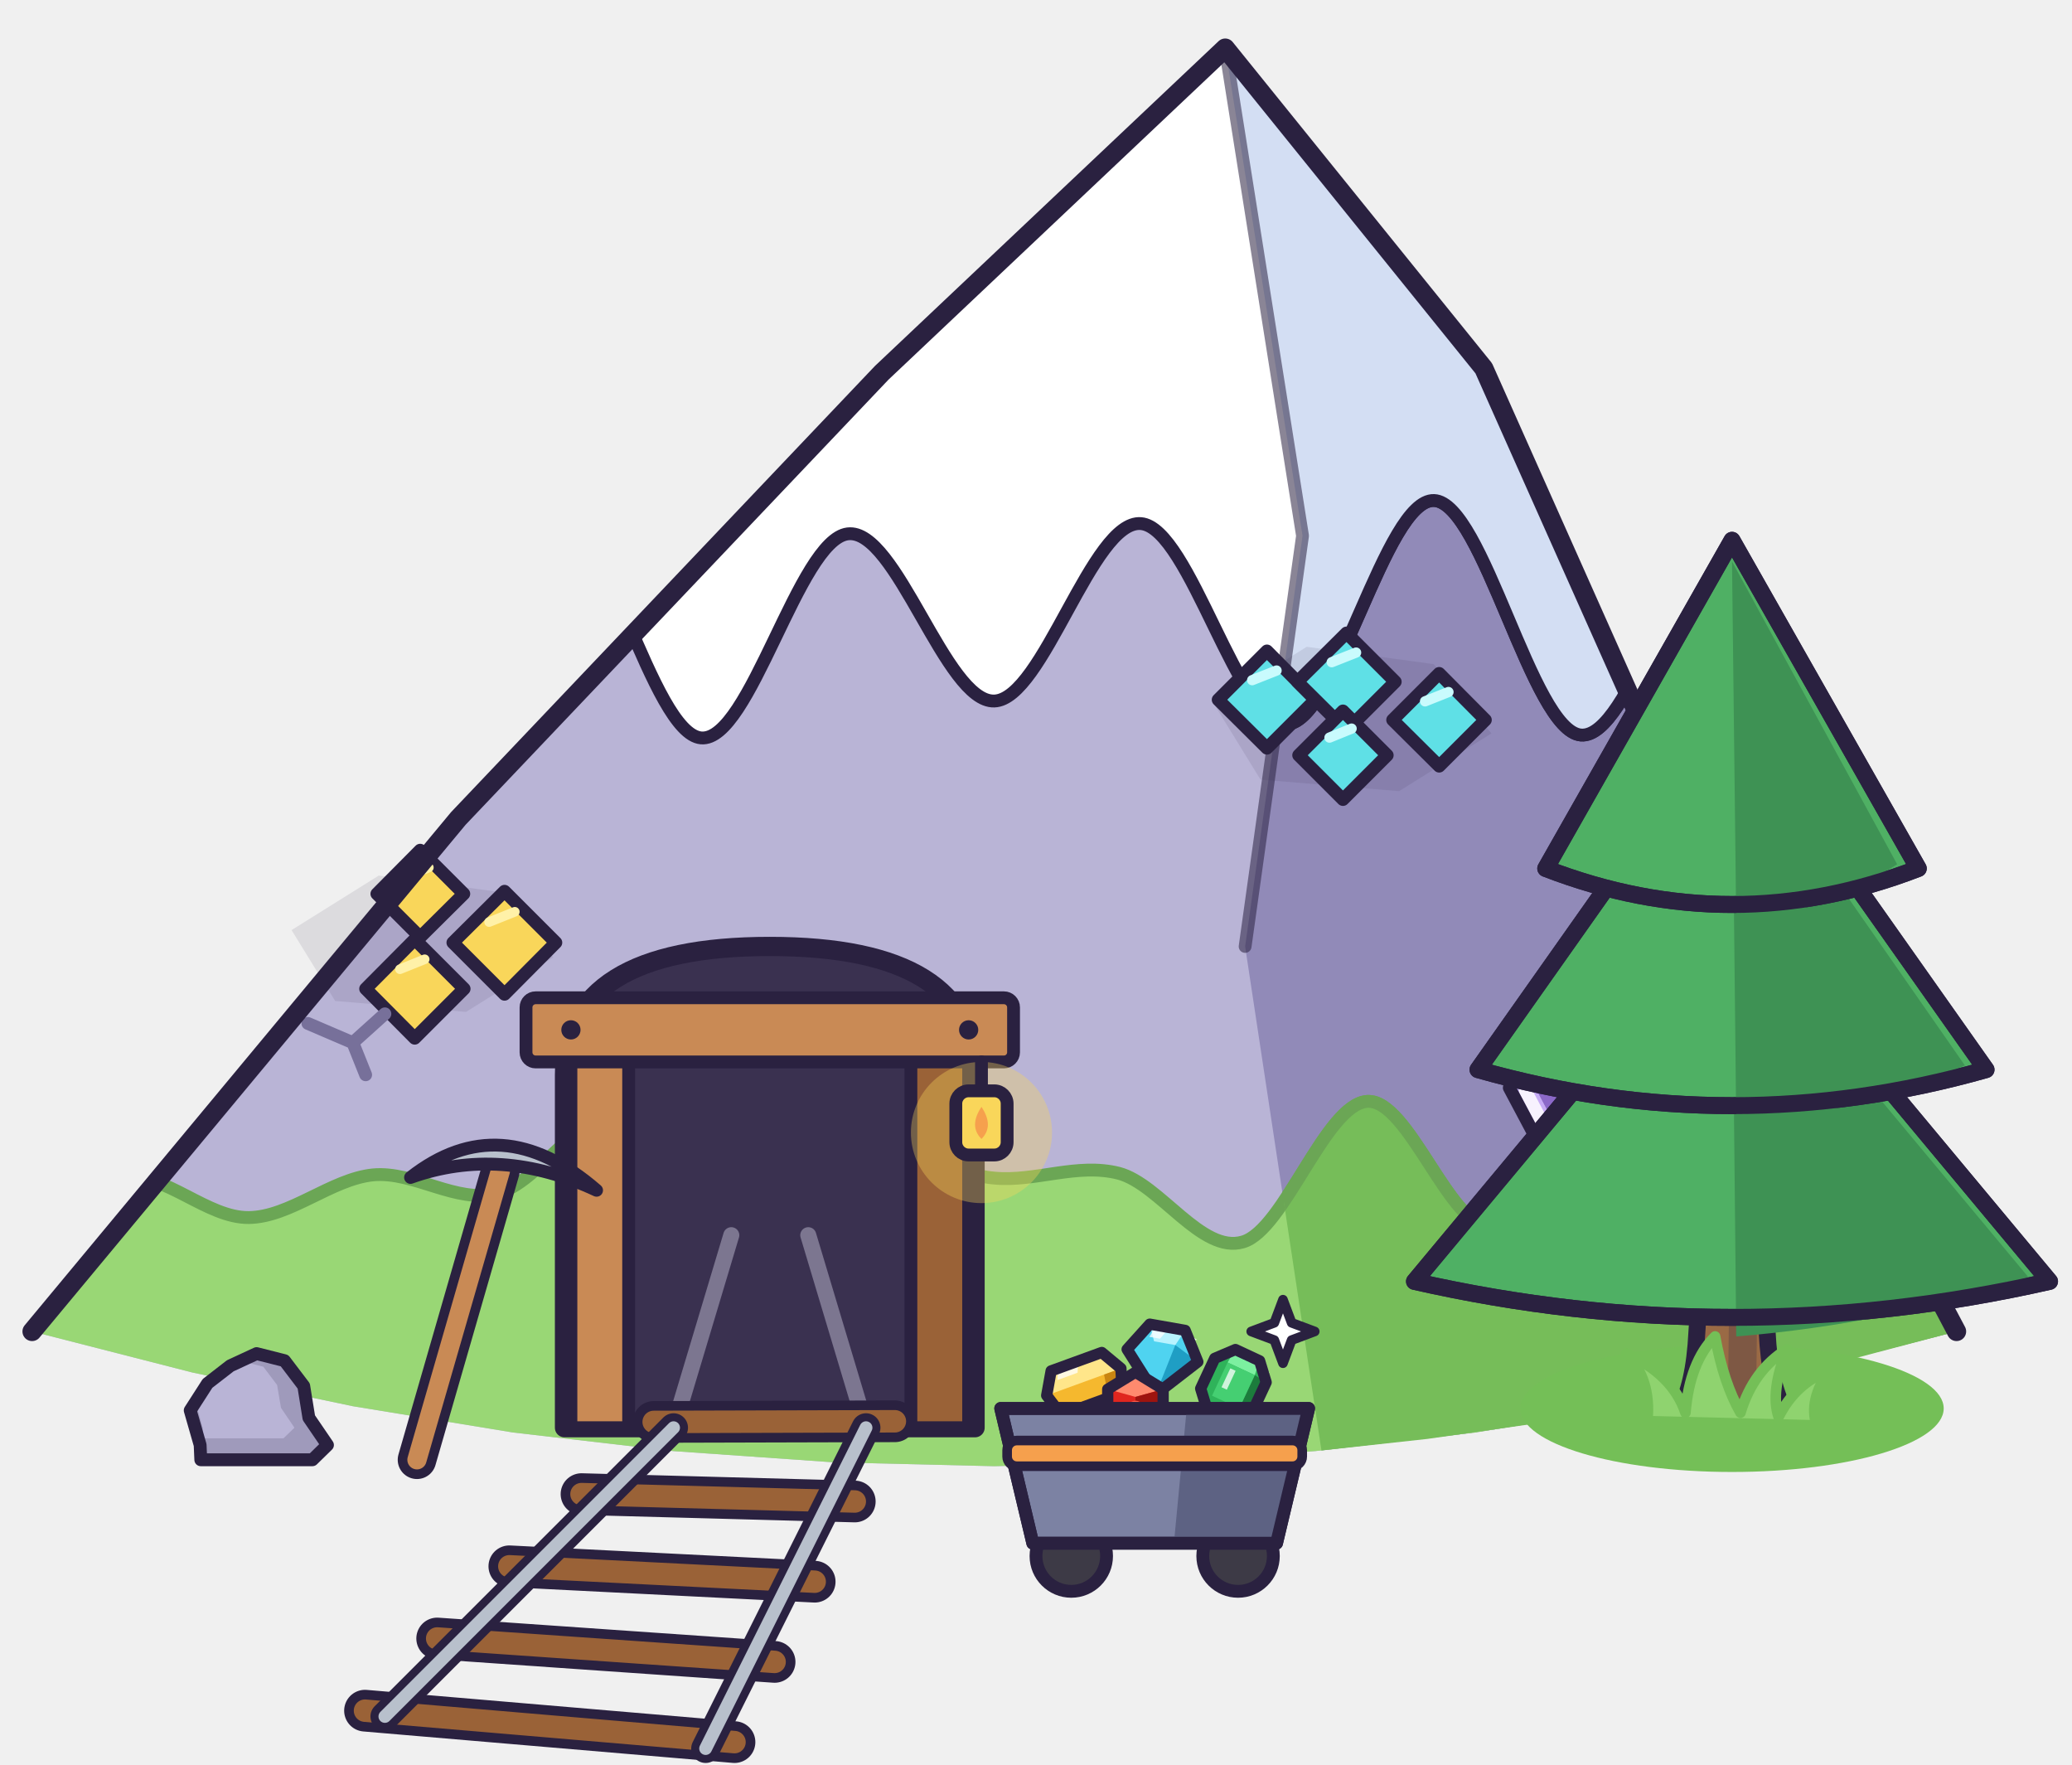
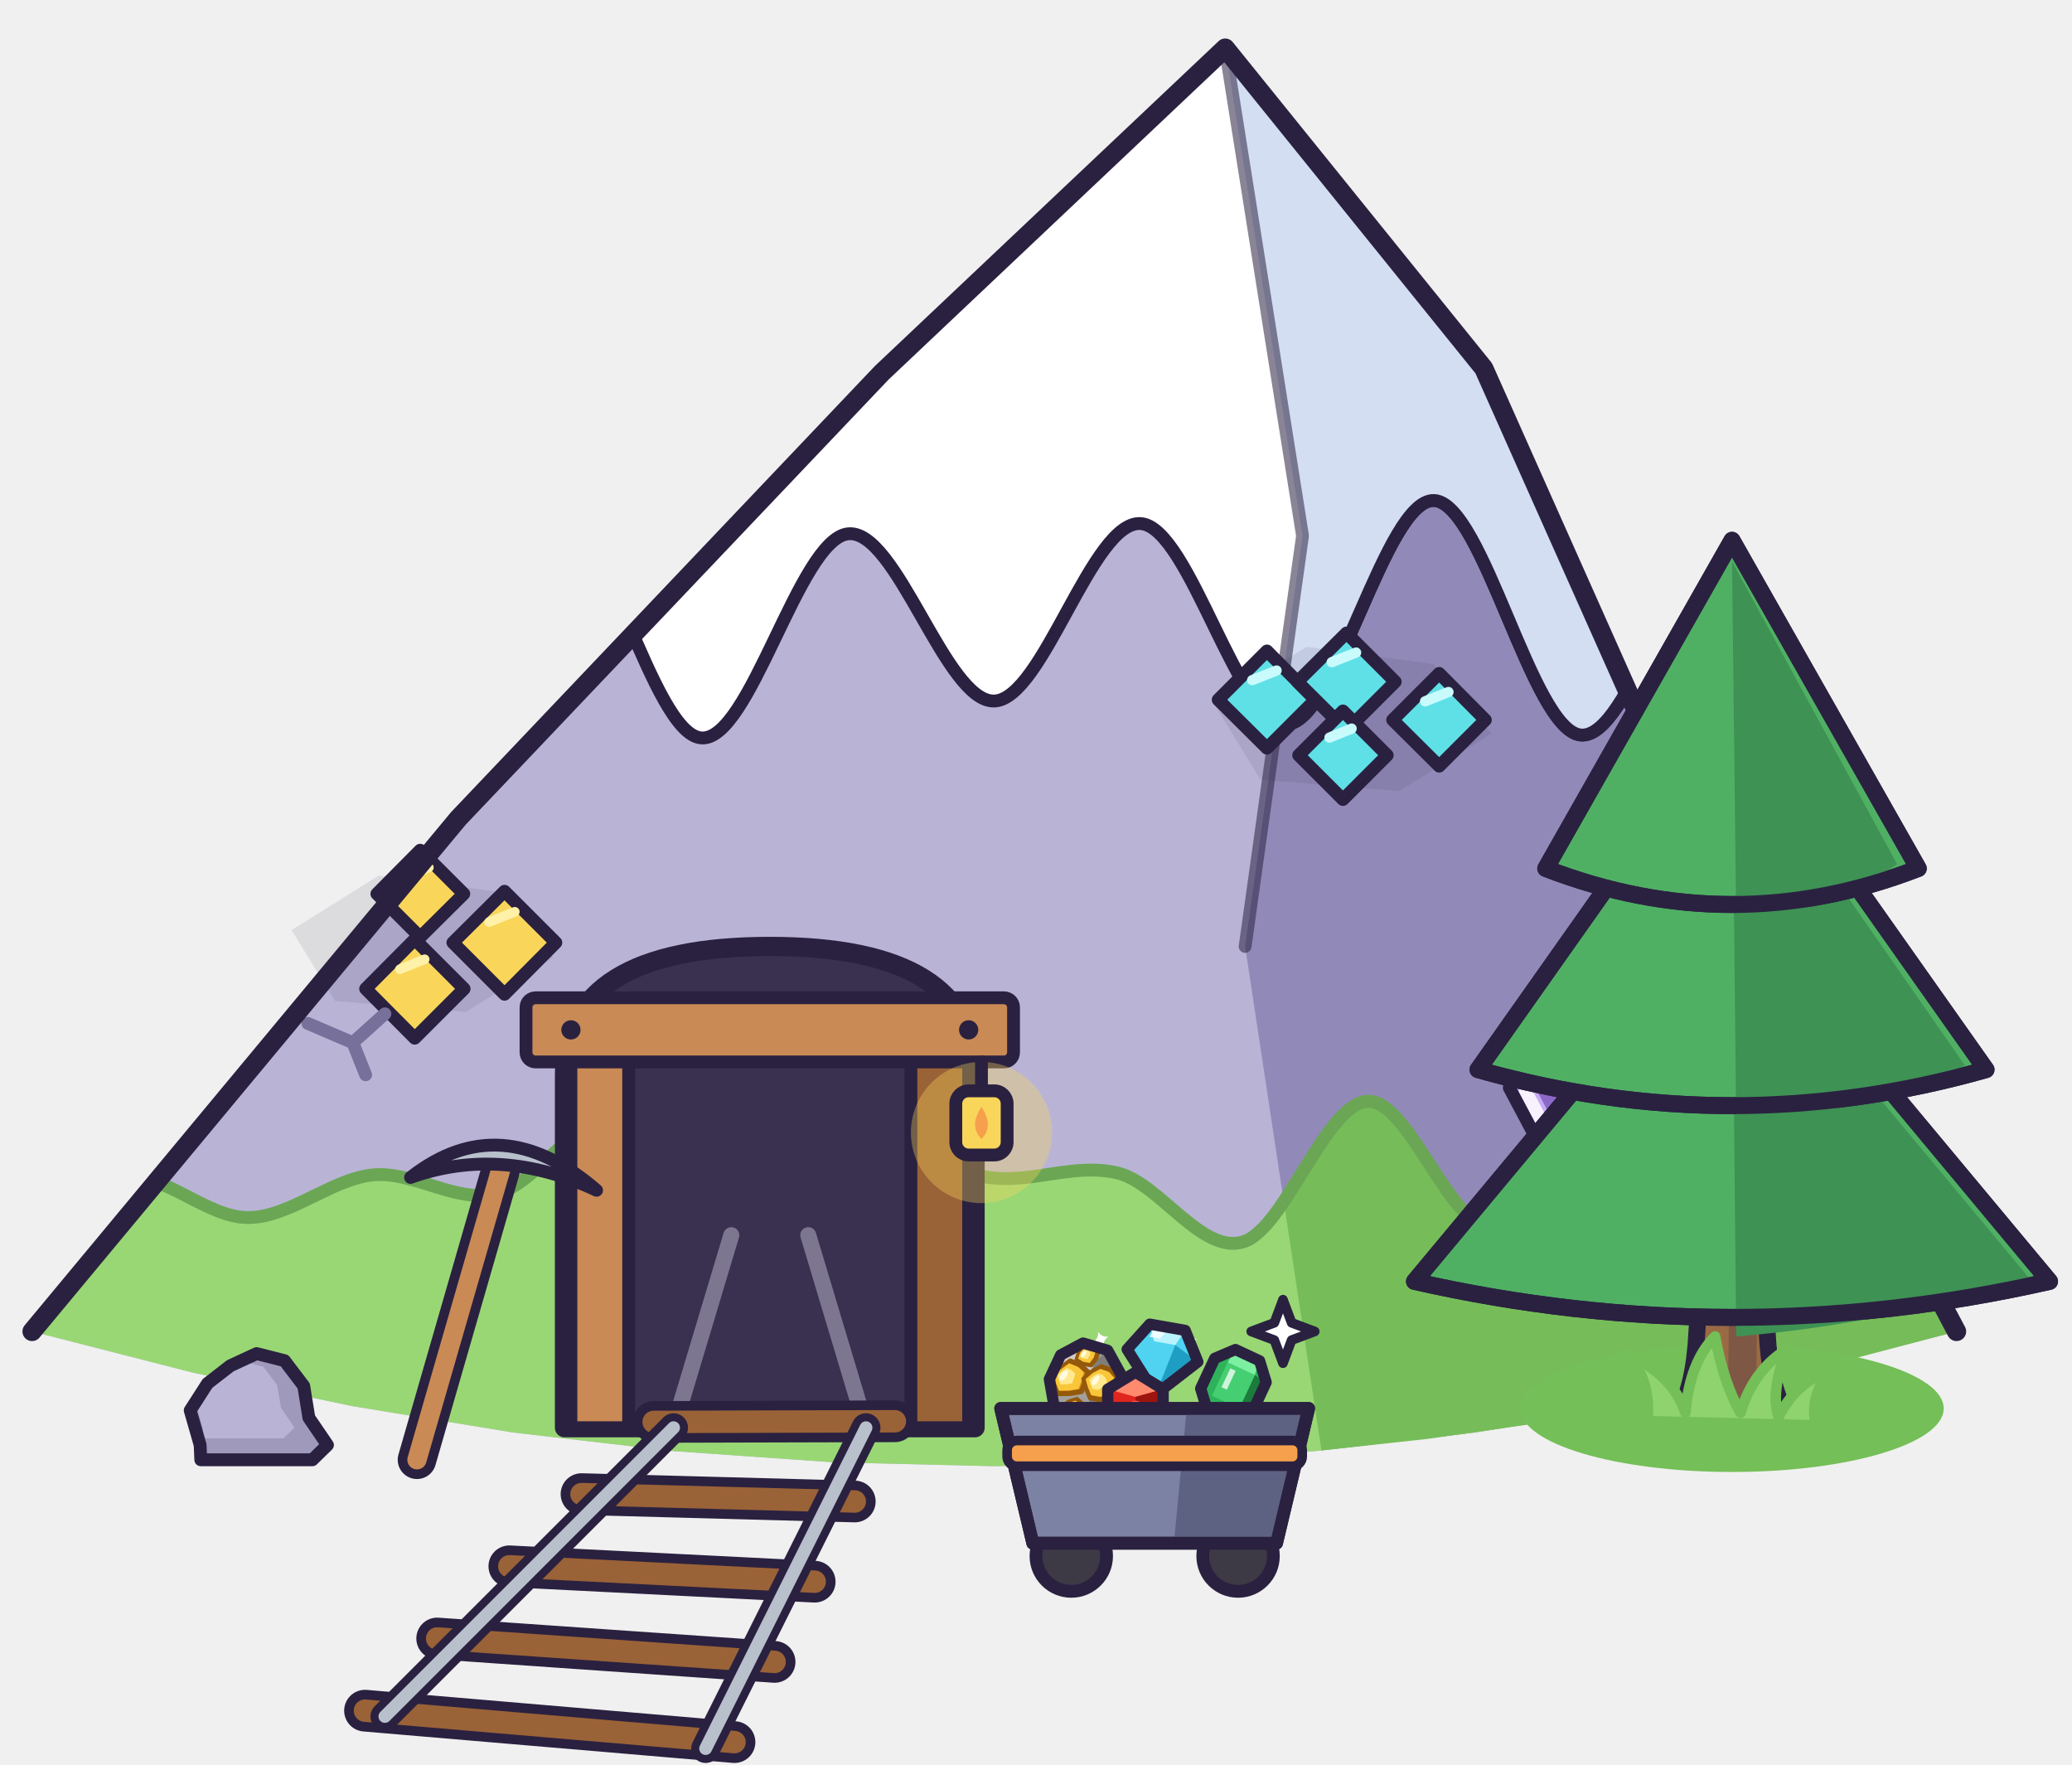
<svg xmlns="http://www.w3.org/2000/svg" width="646" height="550" viewBox="0 0 646 550" stroke-linejoin="round" stroke-linecap="round">
  <defs>
    <clipPath id="montagne-grotte-d1">
      <path d="M-300,0 L-167.1,-159.9 L-35.1,-298.8 L72,-400 L152.6,-300.2 L214.3,-161.8 L300,0 L250,12.8 L200,23.3 L150,31.5 L100,37.3 L50,40.8 L0,42 L-50,40.8 L-100,37.3 L-150,31.5 L-200,23.3 L-250,12.8 Z" />
    </clipPath>
    <clipPath id="montagne-grotte-d2">
      <path d="M72,-400 L152.6,-300.2 L214.3,-161.8 L300,0 L267,8.7 L234,16.4 L201,23.1 L168,28.8 L135,33.5 L102,37.1 L78.2,-120 L96.1,-248 L72,-400 Z" />
    </clipPath>
  </defs>
  <g transform="translate(310 415)">
    <path d="M-300,0 L-167.1,-159.9 L-35.1,-298.8 L72,-400 L152.6,-300.2 L214.3,-161.8 L300,0 L250,12.8 L200,23.3 L150,31.5 L100,37.3 L50,40.8 L0,42 L-50,40.8 L-100,37.3 L-150,31.5 L-200,23.3 L-250,12.8 Z" fill="#b9b4d6" />
    <g clip-path="url(#montagne-grotte-d1)">
      <path d="M72,-400 L152.6,-300.2 L214.3,-161.8 L300,0 L267,8.7 L234,16.4 L201,23.1 L168,28.8 L135,33.5 L102,37.1 L78.2,-120 L96.1,-248 L72,-400 Z" fill="#918ab8" />
    </g>
    <g clip-path="url(#montagne-grotte-d1)">
      <path d="M-320 120 L-310 -29.2 C-303.5 -32.3 -284.2 -47.1 -271.2 -48.2 C-258.3 -49.3 -245.4 -35.4 -232.5 -35.5 C-219.6 -35.6 -206.7 -47.5 -193.7 -48.8 C-180.8 -50 -167.9 -39.8 -155 -43 C-142.1 -46.3 -129.2 -69 -116.2 -68.3 C-103.3 -67.6 -90.4 -40.8 -77.5 -38.8 C-64.6 -36.8 -51.7 -54.8 -38.7 -56.3 C-25.8 -57.8 -12.9 -48.9 0 -47.8 C12.9 -46.6 25.8 -52.6 38.8 -49.3 C51.7 -45.9 64.6 -24.1 77.5 -27.9 C90.4 -31.6 103.3 -70.9 116.3 -71.7 C129.2 -72.5 142.1 -31.8 155 -32.6 C167.9 -33.4 180.8 -74.2 193.8 -76.5 C206.7 -78.8 219.6 -49.1 232.5 -46.4 C245.4 -43.6 258.3 -63.8 271.3 -60 C284.2 -56.3 303.5 -30 310 -23.9 L320 120 Z" fill="#99d775" stroke="#6ba655" stroke-width="4" />
    </g>
    <g clip-path="url(#montagne-grotte-d2)">
      <path d="M-320 120 L-310 -29.2 C-303.5 -32.3 -284.2 -47.1 -271.2 -48.2 C-258.3 -49.3 -245.4 -35.4 -232.5 -35.5 C-219.6 -35.6 -206.7 -47.5 -193.7 -48.8 C-180.8 -50 -167.9 -39.8 -155 -43 C-142.1 -46.3 -129.2 -69 -116.2 -68.3 C-103.3 -67.6 -90.4 -40.8 -77.5 -38.8 C-64.6 -36.8 -51.7 -54.8 -38.7 -56.3 C-25.8 -57.8 -12.9 -48.9 0 -47.8 C12.9 -46.6 25.8 -52.6 38.8 -49.3 C51.7 -45.9 64.6 -24.1 77.5 -27.9 C90.4 -31.6 103.3 -70.9 116.3 -71.7 C129.2 -72.5 142.1 -31.8 155 -32.6 C167.9 -33.4 180.8 -74.2 193.8 -76.5 C206.7 -78.8 219.6 -49.1 232.5 -46.4 C245.4 -43.6 258.3 -63.8 271.3 -60 C284.2 -56.3 303.5 -30 310 -23.9 L320 120 Z" fill="#76bd59" stroke="#6ba655" stroke-width="4" />
    </g>
    <g clip-path="url(#montagne-grotte-d1)">
      <path d="M-320 -460 L320 -460 L320 -258.8 C312.4 -251.9 289.5 -218.5 274.3 -217.3 C259 -216.1 243.8 -256.9 228.6 -251.6 C213.3 -246.4 198.1 -184.7 182.9 -185.9 C167.6 -187.2 152.4 -258.4 137.1 -259 C121.9 -259.5 106.7 -190.5 91.4 -189.3 C76.2 -188.1 61 -250.6 45.7 -251.8 C30.5 -253 15.2 -197 0 -196.5 C-15.2 -196 -30.5 -250.5 -45.7 -248.6 C-61 -246.7 -76.2 -183.7 -91.4 -185 C-106.7 -186.3 -121.9 -256.1 -137.1 -256.5 C-152.4 -256.8 -167.6 -187.6 -182.9 -187.1 C-198.1 -186.6 -213.3 -250 -228.6 -253.6 C-243.8 -257.1 -259 -207.9 -274.3 -208.4 C-289.5 -208.9 -312.4 -248.7 -320 -256.7 Z" fill="#ffffff" stroke="#2a2140" stroke-width="4" />
    </g>
    <g clip-path="url(#montagne-grotte-d2)">
      <path d="M-320 -460 L320 -460 L320 -258.8 C312.4 -251.9 289.5 -218.5 274.3 -217.3 C259 -216.1 243.8 -256.9 228.6 -251.6 C213.3 -246.4 198.1 -184.7 182.9 -185.9 C167.6 -187.2 152.4 -258.4 137.1 -259 C121.9 -259.5 106.7 -190.5 91.4 -189.3 C76.2 -188.1 61 -250.6 45.7 -251.8 C30.5 -253 15.2 -197 0 -196.5 C-15.2 -196 -30.5 -250.5 -45.7 -248.6 C-61 -246.7 -76.2 -183.7 -91.4 -185 C-106.7 -186.3 -121.9 -256.1 -137.1 -256.5 C-152.4 -256.8 -167.6 -187.6 -182.9 -187.1 C-198.1 -186.6 -213.3 -250 -228.6 -253.6 C-243.8 -257.1 -259 -207.9 -274.3 -208.4 C-289.5 -208.9 -312.4 -248.7 -320 -256.7 Z" fill="#d3def3" stroke="#2a2140" stroke-width="4" />
    </g>
    <path d="M72,-400 L96.1,-248 L78.2,-120" stroke="#2a2140" stroke-width="4" fill="none" opacity="0.55" />
    <path d="M68.6 -195.4 L97.4 -213.4 L137 -208 L155 -186.4 L126.2 -168.4 L83 -172 Z" fill="#2a2140" opacity="0.1" />
    <path d="M85 -212.1 L100.1 -196.9 L85 -181.8 L69.8 -196.9 Z" fill="#5fe0e6" stroke="#2a2140" stroke-width="4" />
    <path d="M80.4 -203 L88 -206" stroke="#c9fbfd" stroke-width="3.2" />
    <path d="M109.8 -217.7 L125 -202.5 L109.8 -187.3 L94.5 -202.5 Z" fill="#5fe0e6" stroke="#2a2140" stroke-width="4" />
    <path d="M105.2 -208.6 L112.8 -211.6" stroke="#c9fbfd" stroke-width="3.2" />
    <path d="M138.7 -205.1 L153.1 -190.6 L138.7 -176.2 L124.2 -190.6 Z" fill="#5fe0e6" stroke="#2a2140" stroke-width="4" />
    <path d="M134.3 -196.4 L141.6 -199.3" stroke="#c9fbfd" stroke-width="3.2" />
    <path d="M108.7 -193.4 L122.5 -179.6 L108.7 -165.8 L94.9 -179.6 Z" fill="#5fe0e6" stroke="#2a2140" stroke-width="4" />
    <path d="M104.5 -185.1 L111.4 -187.9" stroke="#c9fbfd" stroke-width="3.2" />
    <path d="M-219.1 -125.1 L-191.9 -142.1 L-154.5 -137 L-137.5 -116.6 L-164.7 -99.6 L-205.5 -103 Z" fill="#2a2140" opacity="0.1" />
    <path d="M-179 -150 L-165.4 -136.4 L-179 -122.9 L-192.5 -136.4 Z" fill="#f9d65a" stroke="#2a2140" stroke-width="4" />
    <path d="M-183 -141.9 L-176.3 -144.6" stroke="#fff1a8" stroke-width="3" />
    <path d="M-152.7 -137.2 L-136.7 -121.2 L-152.7 -105.1 L-168.8 -121.2 Z" fill="#f9d65a" stroke="#2a2140" stroke-width="4" />
    <path d="M-157.5 -127.6 L-149.5 -130.8" stroke="#fff1a8" stroke-width="3" />
    <path d="M-180.7 -122.2 L-165.3 -106.8 L-180.7 -91.4 L-196 -106.8 Z" fill="#f9d65a" stroke="#2a2140" stroke-width="4" />
    <path d="M-185.3 -112.9 L-177.6 -116" stroke="#fff1a8" stroke-width="3" />
    <path d="M-214 -96 L-200 -90 L-190 -99 M-200 -90 L-196 -80" stroke="#77709a" stroke-width="4" fill="none" />
    <path d="M186 -116 L200 -110 L210 -119 M200 -110 L204 -100" stroke="#77709a" stroke-width="4" fill="none" />
    <g transform="translate(177.2 -60) rotate(-28)">
      <polygon points="-7.2,0 -7.2,-21.9 0,-30.4 0,0" fill="#c6abf5" />
      <polygon points="0,0 0,-30.4 7.2,-21.9 7.2,0" fill="#8c69c9" />
      <path d="M-3.2 -4.6 L-3.2 -18.8" stroke="#ffffff" stroke-width="4" opacity="0.85" />
      <polygon points="-7.2,4 -7.2,-21.9 0,-30.4 7.2,-21.9 7.2,4" fill="none" stroke="#2a2140" stroke-width="4" />
    </g>
    <g transform="translate(202.8 -58.4) rotate(30)">
      <polygon points="-6.8,0 -6.8,-19.6 0,-27.2 0,0" fill="#c6abf5" />
      <polygon points="0,0 0,-27.2 6.8,-19.6 6.8,0" fill="#8c69c9" />
      <path d="M-3.1 -4.1 L-3.1 -16.9" stroke="#ffffff" stroke-width="4" opacity="0.85" />
      <polygon points="-6.8,4 -6.8,-19.6 0,-27.2 6.8,-19.6 6.8,4" fill="none" stroke="#2a2140" stroke-width="4" />
    </g>
    <g transform="translate(190 -58.4) rotate(4)">
      <polygon points="-9.6,0 -9.6,-32.3 0,-44.8 0,0" fill="#c6abf5" />
      <polygon points="0,0 0,-44.8 9.6,-32.3 9.6,0" fill="#8c69c9" />
      <path d="M-4.3 -6.7 L-4.3 -27.8" stroke="#ffffff" stroke-width="4" opacity="0.85" />
      <polygon points="-9.6,4 -9.6,-32.3 0,-44.8 9.6,-32.3 9.6,4" fill="none" stroke="#2a2140" stroke-width="4" />
    </g>
    <path d="M209.2 -107.9 L211.4 -102.2 L217.1 -100 L211.4 -97.8 L209.2 -92.1 L207 -97.8 L201.3 -100 L207 -102.2 Z" fill="#ffffff" stroke="#2a2140" stroke-width="3" />
    <path d="M-300,0 L-167.1,-159.9 L-35.1,-298.8 L72,-400 L152.6,-300.2 L214.3,-161.8 L300,0" fill="none" stroke="#2a2140" stroke-width="6" />
    <path d="M-134 30 L-134 -80 Q-134 -120 -70 -120 Q-6 -120 -6 -80 L-6 30 Z" fill="#3a3150" stroke="#2a2140" stroke-width="6" />
    <path d="M-100 30 L-82 -30 M-40 30 L-58 -30" stroke="#7c7690" stroke-width="5" />
    <rect x="-132" y="-90" width="18" height="120" fill="#c98a55" stroke="#2a2140" stroke-width="4" />
    <rect x="-26" y="-90" width="18" height="120" fill="#9a6237" stroke="#2a2140" stroke-width="4" />
    <rect x="-146" y="-104" width="152" height="20" rx="3" fill="#c98a55" stroke="#2a2140" stroke-width="4" />
    <circle cx="-132" cy="-94" r="3" fill="#2a2140" />
    <circle cx="-8" cy="-94" r="3" fill="#2a2140" />
    <circle cx="-4" cy="-62" r="22" fill="#f9d65a" opacity="0.35" />
    <path d="M-4 -84 L-4 -75" stroke="#2a2140" stroke-width="4" />
    <rect x="-12" y="-75" width="16" height="20" rx="4" fill="#f9d65a" stroke="#2a2140" stroke-width="4" />
    <path d="M-4 -70 Q0 -64 -4 -60 Q-8 -64 -4 -70 Z" fill="#f6a04d" />
    <path d="M-106.2 28.2 L-31 28" stroke="#2a2140" stroke-width="13" />
    <path d="M-106.2 28.2 L-31 28" stroke="#9a6237" stroke-width="7" />
    <path d="M-128.7 50.7 L-43.5 53" stroke="#2a2140" stroke-width="13" />
    <path d="M-128.7 50.7 L-43.5 53" stroke="#9a6237" stroke-width="7" />
    <path d="M-151.2 73.2 L-56 78" stroke="#2a2140" stroke-width="13" />
    <path d="M-151.2 73.2 L-56 78" stroke="#9a6237" stroke-width="7" />
    <path d="M-173.7 95.7 L-68.5 103" stroke="#2a2140" stroke-width="13" />
    <path d="M-173.7 95.7 L-68.5 103" stroke="#9a6237" stroke-width="7" />
    <path d="M-196.2 118.2 L-81 128" stroke="#2a2140" stroke-width="13" />
    <path d="M-196.2 118.2 L-81 128" stroke="#9a6237" stroke-width="7" />
    <path d="M-100 30 L-190 120 M-40 30 L-90 130" stroke="#2a2140" stroke-width="9" />
    <path d="M-100 30 L-190 120 M-40 30 L-90 130" stroke="#b8c0cc" stroke-width="4" />
    <circle cx="24" cy="70" r="11" fill="#3d3a46" stroke="#2a2140" stroke-width="4" />
    <circle cx="76" cy="70" r="11" fill="#3d3a46" stroke="#2a2140" stroke-width="4" />
    <g transform="translate(28 16) rotate(-20) scale(0.28) translate(-50 -55)">
-       <polygon points="20,30 80,30 94,54 86,80 14,80 6,54" fill="#f5b82e" />
-       <polygon points="20,30 80,30 94,54 6,54" fill="#ffe68a" />
-       <polygon points="74,54 94,54 86,80 70,80" fill="#c98512" />
-       <polygon points="26,35 50,35 47,42 23,42" fill="#ffffff" opacity="0.75" />
-       <polygon points="20,30 80,30 94,54 86,80 14,80 6,54" fill="none" stroke="#2a2140" stroke-width="12.5" />
+       <polygon points="10,66 15,38 36,17 64,13 87,30 92,62 74,87 44,92 20,86" fill="#a2a09a" />
+       <polygon points="36,17 64,13 72,36 56,50 30,48 22,34" fill="#cfcdc6" />
+       <polygon points="72,36 87,30 92,62 74,87 44,92 56,50" fill="#7f7e79" />
+       <polygon points="58,45 51.6,54.1 43.9,63.1 31,60.7 18.7,56.4 18.5,45 20,34.4 31.5,30.6 43.8,27 52.8,35.2" fill="#d58f12" stroke="#94590a" stroke-width="5.7" stroke-linejoin="round" />
+       <polygon points="53.6,44 48.2,51.7 41.8,59.2 30.9,57.2 20.6,53.6 20.4,44 21.7,35.1 31.4,31.9 41.7,28.9 49.3,35.8" fill="#f9c63a" />
+       <polygon points="44.3,41.9 41.1,46.5 37.3,51 30.8,49.8 24.7,47.6 24.6,41.9 25.3,36.6 31.1,34.7 37.2,32.9 41.7,37" fill="#ffe98f" />
+       <ellipse cx="31.5" cy="39.6" rx="6.7" ry="3.2" transform="rotate(-35 31.5 39.6)" fill="#fffbe3" />
+       <polygon points="87,62 85.5,73.4 73.3,76.7 61.7,79.5 50.8,73.2 50.4,62 51.2,51 62.4,46.6 74.2,44.9 83.2,52.1" fill="#d58f12" stroke="#94590a" stroke-width="5.7" stroke-linejoin="round" />
+       <polygon points="83,61.1 81.8,70.7 71.5,73.4 61.8,75.8 52.6,70.5 52.3,61.1 52.9,51.8 62.4,48.1 72.3,46.7 79.8,52.8" fill="#f9c63a" />
+       <polygon points="74.6,59.1 73.8,64.8 67.7,66.5 61.9,67.9 56.5,64.7 56.3,59.1 56.7,53.6 62.3,51.4 68.2,50.6 72.7,54.2" fill="#ffe98f" />
+       <ellipse cx="62.9" cy="57" rx="6.2" ry="2.9" transform="rotate(-35 62.9 57)" fill="#fffbe3" />
+       <polygon points="76,28 71.3,34.1 64,38.7 56.4,34.4 51.5,28 56.5,21.8 64,17.5 72.1,21.3" fill="#d58f12" stroke="#94590a" stroke-width="5.7" stroke-linejoin="round" />
+       <polygon points="73.4,27.4 69.5,32.5 63.4,36.4 57,32.7 52.9,27.4 57.1,22.2 63.4,18.5 70.2,21.7" fill="#f9c63a" />
+       <polygon points="68,26 65.7,29.1 62,31.4 58.2,29.2 55.8,26 58.3,22.9 62,20.8 66.1,22.7" fill="#ffe98f" />
+       <ellipse cx="60.6" cy="24.6" rx="4.2" ry="2" transform="rotate(-35 60.6 24.6)" fill="#fffbe3" />
+       <polygon points="40,77 34.9,83.1 26.4,86.3 19.9,80.6 18.7,72.9 26.8,69.3 36,69.8" fill="#d58f12" stroke="#94590a" stroke-width="5.7" stroke-linejoin="round" />
+       <polygon points="37.7,76.5 33.4,81.6 26.3,84.3 20.8,79.5 19.8,73 26.6,70 34.3,70.4" fill="#f9c63a" />
+       <polygon points="32.8,75.3 30.2,78.3 26,79.9 22.7,77.1 22.1,73.2 26.2,71.4 30.8,71.7" fill="#ffe98f" />
+       <ellipse cx="26" cy="74" rx="3.6" ry="1.7" transform="rotate(-35 26 74)" fill="#fffbe3" />
+       <path d="M84 7 Q85.8 14.2 93 16 Q85.8 17.8 84 25 Q82.2 17.8 75 16 Q82.2 14.2 84 7 Z" fill="#ffffff" />
+       <polygon points="10,66 15,38 36,17 64,13 87,30 92,62 74,87 44,92 20,86" fill="none" stroke="#2a2140" stroke-width="12.5" />
    </g>
    <g transform="translate(52 10) rotate(10) scale(0.28) translate(-50 -55)">
      <polygon points="30,14 70,14 90,46 50,90 10,46" fill="#4fd3f0" />
      <polygon points="30,14 70,14 62,32 38,32" fill="#b8f3ff" />
      <polygon points="90,46 62,32 50,90" fill="#1f9ec4" />
      <polygon points="36,18 50,18 44,28 32,28" fill="#ffffff" opacity="0.75" />
      <path d="M76 13 Q77.8 20.2 85 22 Q77.8 23.8 76 31 Q74.2 23.8 67 22 Q74.2 20.2 76 13 Z" fill="#ffffff" />
      <polygon points="30,14 70,14 90,46 50,90 10,46" fill="none" stroke="#2a2140" stroke-width="12.5" />
    </g>
    <g transform="translate(74 18) rotate(25) scale(0.26) translate(-50 -55)">
      <polygon points="34,10 66,10 84,30 84,70 66,90 34,90 16,70 16,30" fill="#2fb35a" />
      <polygon points="34,10 66,10 68,28 32,28" fill="#7cf0a0" />
      <polygon points="68,28 84,30 84,70 66,90 68,72" fill="#1c7c3c" />
      <polygon points="32,28 68,28 68,72 32,72" fill="#45cf72" />
      <polygon points="38,33 45,33 45,58 38,58" fill="#ffffff" opacity="0.75" />
      <path d="M74 9 Q75.8 16.2 83 18 Q75.8 19.8 74 27 Q72.2 19.8 65 18 Q72.2 16.2 74 9 Z" fill="#ffffff" />
      <polygon points="34,10 66,10 84,30 84,70 66,90 34,90 16,70 16,30" fill="none" stroke="#2a2140" stroke-width="13.5" />
    </g>
    <g transform="translate(44 24) rotate(0) scale(0.24) translate(-50 -55)">
      <polygon points="50,8 86,30 86,70 50,92 14,70 14,30" fill="#e0261f" />
      <polygon points="50,8 86,30 50,40 14,30" fill="#ff8a6e" />
      <polygon points="86,30 86,70 50,92 50,40" fill="#9e140f" />
      <circle cx="50" cy="56" r="11" fill="#ff5a48" />
      <path d="M74 53 Q75.8 60.2 83 62 Q75.8 63.8 74 71 Q72.2 63.8 65 62 Q72.2 60.2 74 53 Z" fill="#ffffff" />
      <polygon points="50,8 86,30 86,70 50,92 14,70 14,30" fill="none" stroke="#2a2140" stroke-width="14.6" />
    </g>
    <path d="M2 24 L98 24 L88 66 L12 66 Z" fill="#7c82a3" stroke="#2a2140" stroke-width="4" />
    <path d="M60 24 L98 24 L88 66 L56 66 Z" fill="#5d6283" />
    <path d="M2 24 L98 24 L88 66 L12 66 Z" fill="none" stroke="#2a2140" stroke-width="4" />
    <rect x="4" y="34" width="92" height="8" rx="3" fill="#f6a04d" stroke="#2a2140" stroke-width="3" />
    <path d="M90 -9.9 L92.7 -2.7 L99.9 0 L92.7 2.7 L90 9.9 L87.3 2.7 L80.1 0 L87.3 -2.7 Z" fill="#ffffff" stroke="#2a2140" stroke-width="3" />
    <path d="M-180 40 L-154 -50" stroke="#2a2140" stroke-width="12" />
    <path d="M-180 40 L-154 -50" stroke="#c98a55" stroke-width="6" />
    <path d="M-182 -48 Q-154 -70 -124 -44 Q-154 -58 -182 -48 Z" fill="#b8c0cc" stroke="#2a2140" stroke-width="4" />
    <g transform="translate(230 24) scale(0.66)">
      <ellipse cx="0" cy="0" rx="100" ry="30" fill="#74bf57" />
      <path d="M-27 4 Q-19 -6 -17 -30 L-13 -90 L13 -90 L17 -30 Q19 -6 27 4 Z" fill="#9a6a45" stroke="#2a2140" stroke-width="8" />
      <path d="M4.75 -6 L5.7 -86" stroke="#7e5844" stroke-width="13.3" />
      <path d="M-150 -60 L0 -240 L150 -60 Q0 -26 -150 -60 Z" fill="#4fb064" stroke="#2a2140" stroke-width="8" />
      <path d="M0 -230 L140 -62 Q75 -40 2 -34 Z" fill="#3e9254" />
      <path d="M-150 -60 L0 -240 L150 -60 Q0 -26 -150 -60 Z" fill="none" stroke="#2a2140" stroke-width="8" />
      <path d="M-120 -160 L0 -330 L120 -160 Q0 -126 -120 -160 Z" fill="#4fb064" stroke="#2a2140" stroke-width="8" />
      <path d="M0 -320 L110 -162 Q60 -140 2 -134 Z" fill="#3e9254" />
      <path d="M-120 -160 L0 -330 L120 -160 Q0 -126 -120 -160 Z" fill="none" stroke="#2a2140" stroke-width="8" />
      <path d="M-88 -255 L0 -410 L88 -255 Q0 -221 -88 -255 Z" fill="#4fb064" stroke="#2a2140" stroke-width="8" />
      <path d="M0 -400 L78 -257 Q44 -235 2 -229 Z" fill="#3e9254" />
      <path d="M-88 -255 L0 -410 L88 -255 Q0 -221 -88 -255 Z" fill="none" stroke="#2a2140" stroke-width="8" />
      <path d="M-40 6 Q-38 -14 -50 -26 Q-28 -16 -22 2 Q-20 -22 -8 -34 Q-4 -12 4 2 Q10 -18 26 -28 Q18 -8 22 4 Q30 -12 46 -18 Q36 -4 40 8 Z" fill="#8fd36f" stroke="#74bf57" stroke-width="5" />
    </g>
    <polygon points="-247.6,35.4 -250.7,24.6 -245.3,16.2 -238.2,10.7 -230,6.9 -221.3,9.1 -215.3,17 -213.7,26.9 -207.9,35.4 -212.6,40 -247.4,40" fill="#9f9abb" />
    <polygon points="-246.8,30 -249,22.2 -245.1,16.1 -240,12.1 -234.1,9.4 -227.9,11 -223.6,16.7 -222.4,23.8 -218.2,30 -221.6,33.3 -246.7,33.3" fill="#b9b4d6" />
    <polygon points="-247.6,35.4 -250.7,24.6 -245.3,16.2 -238.2,10.7 -230,6.9 -221.3,9.1 -215.3,17 -213.7,26.9 -207.9,35.4 -212.6,40 -247.4,40" fill="none" stroke="#2a2140" stroke-width="4" />
  </g>
</svg>
